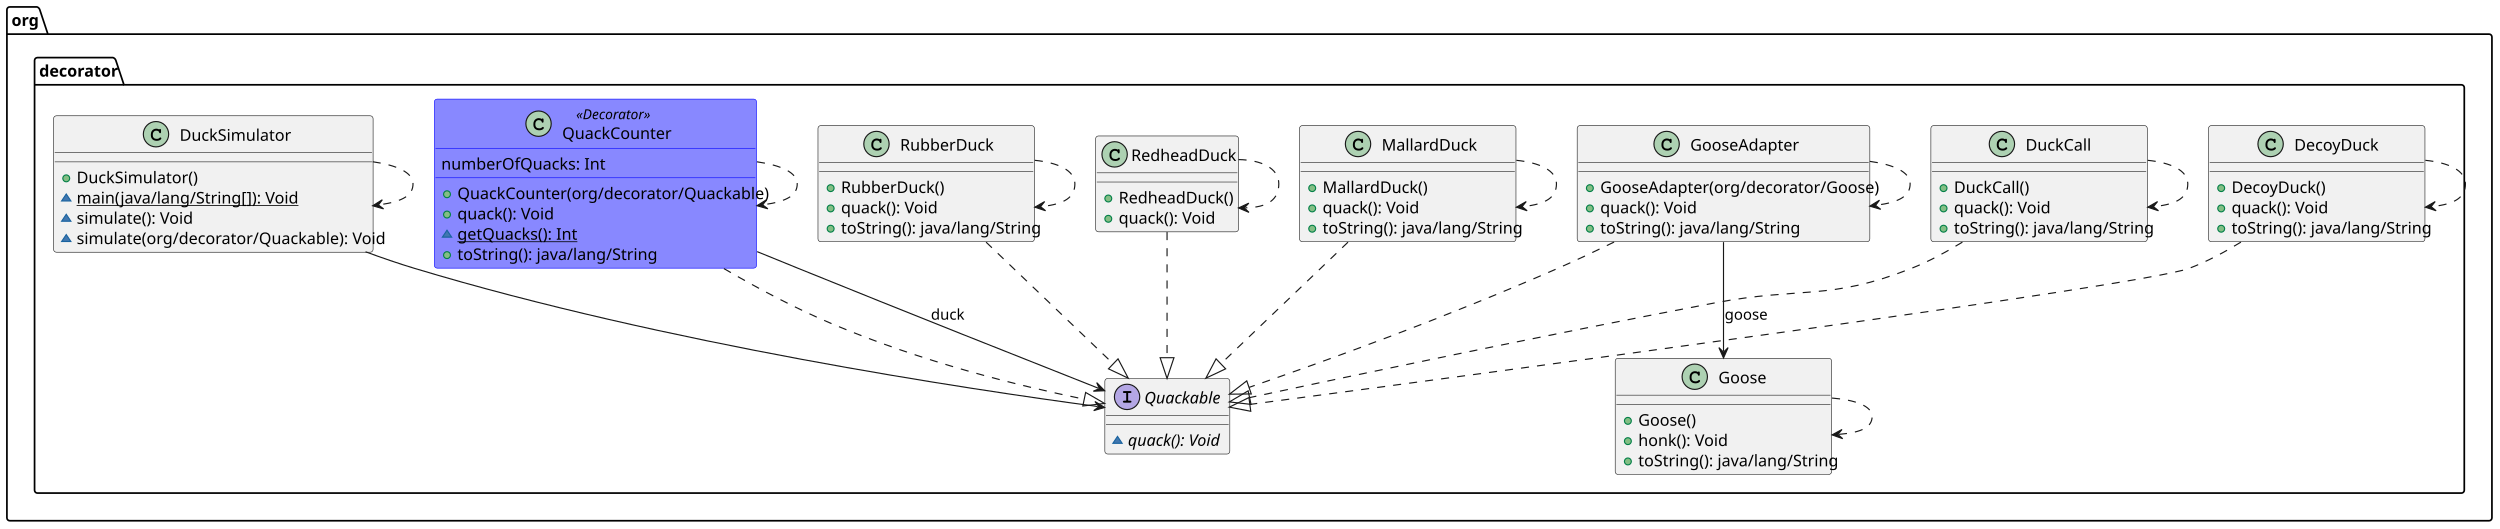
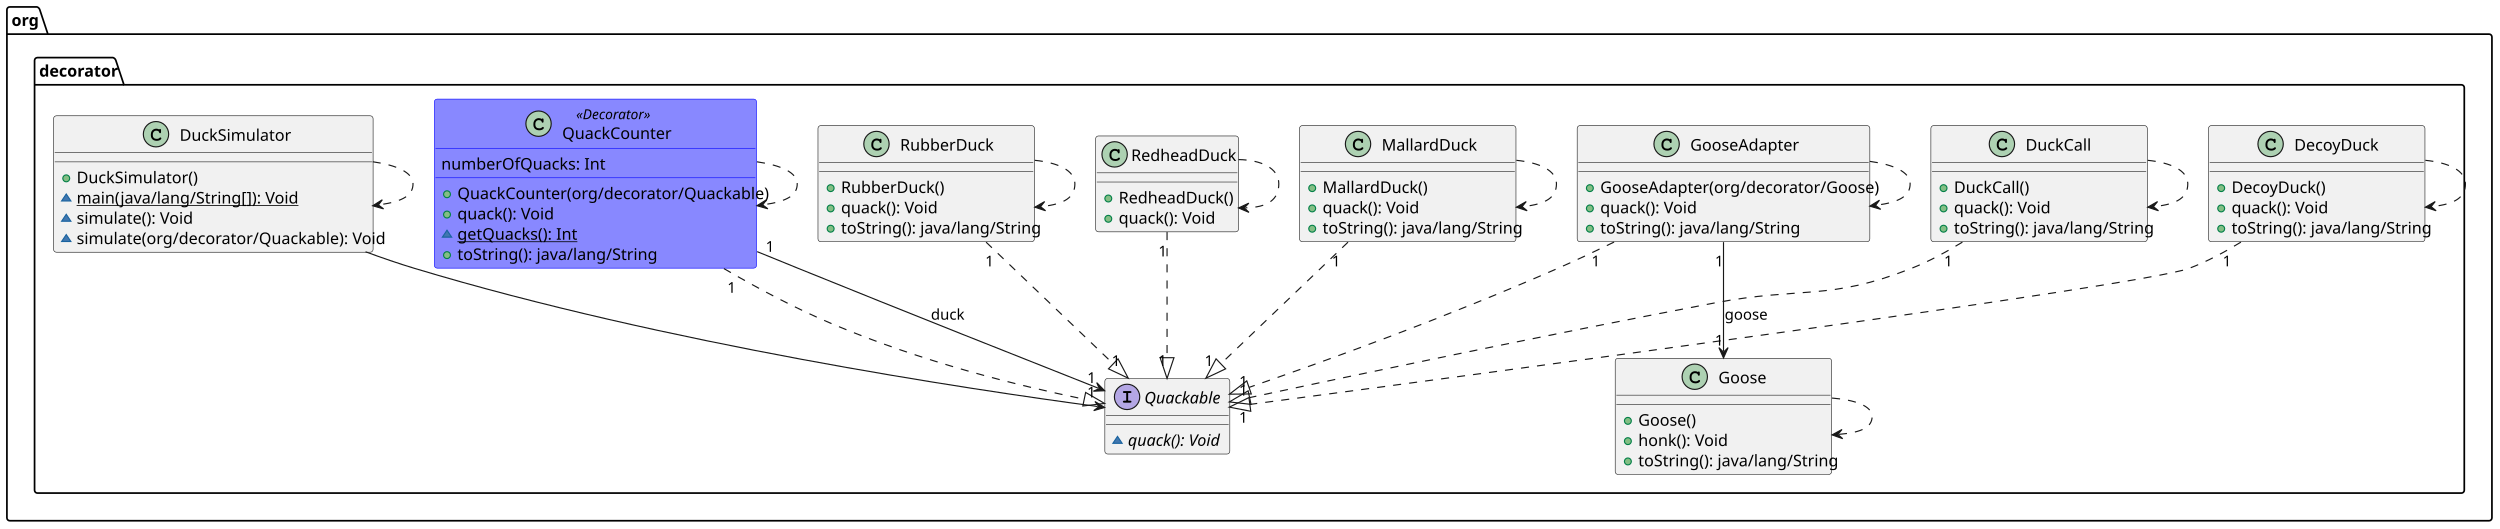
<svg xmlns="http://www.w3.org/2000/svg" contentStyleType="text/css" data-diagram-type="CLASS" height="459px" preserveAspectRatio="none" style="width:2170px;height:459px;background:#FFFFFF;" version="1.1" viewBox="0 0 2170 459" width="2170px" zoomAndPan="magnify">
  <defs />
  <g>
    <g id="cluster_org">
      <path d="M8.5,6 L32.052,6 A3.75,3.75 0 0 1 34.552,8.5 L41.552,29.609 L2160.5,29.609 A2.5,2.5 0 0 1 2163,32.109 L2163,449.5 A2.5,2.5 0 0 1 2160.5,452 L8.5,452 A2.5,2.5 0 0 1 6,449.5 L6,8.5 A2.5,2.5 0 0 1 8.5,6 " fill="transparent" style="stroke:#000000;stroke-width:1.5;" />
      <line style="stroke:#000000;stroke-width:1.5;" x1="6" x2="41.552" y1="29.609" y2="29.609" />
      <text fill="#000000" font-family="sans-serif" font-size="14" font-weight="bold" lengthAdjust="spacing" textLength="22.552" x="10" y="22.533">org</text>
    </g>
    <g id="cluster_decorator">
      <path d="M32.5,50 L98.072,50 A3.75,3.75 0 0 1 100.572,52.5 L107.572,73.609 L2136.5,73.609 A2.5,2.5 0 0 1 2139,76.109 L2139,425.5 A2.5,2.5 0 0 1 2136.5,428 L32.5,428 A2.5,2.5 0 0 1 30,425.5 L30,52.5 A2.5,2.5 0 0 1 32.5,50 " fill="transparent" style="stroke:#000000;stroke-width:1.5;" />
      <line style="stroke:#000000;stroke-width:1.5;" x1="30" x2="107.572" y1="73.609" y2="73.609" />
      <text fill="#000000" font-family="sans-serif" font-size="14" font-weight="bold" lengthAdjust="spacing" textLength="64.572" x="34" y="66.533">decorator</text>
    </g>
    <g id="elem_DecoyDuck">
      <rect codeLine="2" fill="#F1F1F1" height="100.828" id="DecoyDuck" rx="2.5" ry="2.5" style="stroke:#181818;stroke-width:0.5;" width="187.855" x="1917" y="109" />
      <ellipse cx="1970.888" cy="125" fill="#ADD1B2" rx="11" ry="11" style="stroke:#181818;stroke-width:1;" />
      <path d="M1973.653,120.875 Q1973.81,120.656 1973.997,120.547 Q1974.185,120.438 1974.403,120.438 Q1974.778,120.438 1975.013,120.703 Q1975.247,120.953 1975.247,121.562 L1975.247,123.016 Q1975.247,123.625 1975.013,123.891 Q1974.778,124.156 1974.403,124.156 Q1974.06,124.156 1973.856,123.953 Q1973.653,123.766 1973.544,123.25 Q1973.497,122.891 1973.31,122.703 Q1972.981,122.328 1972.372,122.109 Q1971.763,121.891 1971.138,121.891 Q1970.372,121.891 1969.731,122.219 Q1969.106,122.547 1968.606,123.297 Q1968.122,124.047 1968.122,125.078 L1968.122,126.172 Q1968.122,127.406 1969.013,128.234 Q1969.903,129.047 1971.497,129.047 Q1972.435,129.047 1973.091,128.797 Q1973.481,128.641 1973.903,128.203 Q1974.169,127.938 1974.31,127.859 Q1974.466,127.781 1974.669,127.781 Q1974.997,127.781 1975.247,128.047 Q1975.513,128.297 1975.513,128.641 Q1975.513,128.984 1975.169,129.391 Q1974.669,129.969 1973.872,130.297 Q1972.794,130.75 1971.497,130.75 Q1969.981,130.75 1968.778,130.125 Q1967.794,129.625 1967.106,128.562 Q1966.419,127.484 1966.419,126.203 L1966.419,125.047 Q1966.419,123.719 1967.028,122.578 Q1967.653,121.422 1968.747,120.812 Q1969.841,120.188 1971.075,120.188 Q1971.81,120.188 1972.45,120.359 Q1973.106,120.516 1973.653,120.875 Z " fill="#000000" />
      <text fill="#000000" font-family="sans-serif" font-size="14" lengthAdjust="spacing" textLength="71.579" x="1991.388" y="130.728">DecoyDuck</text>
      <line style="stroke:#181818;stroke-width:0.5;" x1="1918" x2="2103.854" y1="141" y2="141" />
      <line style="stroke:#181818;stroke-width:0.5;" x1="1918" x2="2103.854" y1="149" y2="149" />
      <ellipse cx="1928" cy="163.305" fill="#84BE84" rx="3" ry="3" style="stroke:#038048;stroke-width:1;" />
      <text fill="#000000" font-family="sans-serif" font-size="14" lengthAdjust="spacing" textLength="80.903" x="1937" y="167.533">DecoyDuck()</text>
      <ellipse cx="1928" cy="180.914" fill="#84BE84" rx="3" ry="3" style="stroke:#038048;stroke-width:1;" />
      <text fill="#000000" font-family="sans-serif" font-size="14" lengthAdjust="spacing" textLength="82.482" x="1937" y="185.143">quack(): Void</text>
      <ellipse cx="1928" cy="198.523" fill="#84BE84" rx="3" ry="3" style="stroke:#038048;stroke-width:1;" />
      <text fill="#000000" font-family="sans-serif" font-size="14" lengthAdjust="spacing" textLength="161.855" x="1937" y="202.752">toString(): java/lang/String</text>
    </g>
    <g id="elem_Quackable">
      <rect codeLine="51" fill="#F1F1F1" height="65.609" id="Quackable" rx="2.5" ry="2.5" style="stroke:#181818;stroke-width:0.5;" width="108.482" x="959" y="328.5" />
      <ellipse cx="978.298" cy="344.5" fill="#B4A7E5" rx="11" ry="11" style="stroke:#181818;stroke-width:1;" />
      <path d="M979.251,341.141 L979.251,347.797 L980.97,347.797 Q981.58,347.797 981.845,348.031 Q982.111,348.266 982.111,348.656 Q982.111,349.031 981.845,349.266 Q981.58,349.5 980.97,349.5 L975.83,349.5 Q975.22,349.5 974.955,349.266 Q974.689,349.031 974.689,348.641 Q974.689,348.266 974.955,348.031 Q975.22,347.797 975.83,347.797 L977.548,347.797 L977.548,341.141 L975.83,341.141 Q975.22,341.141 974.955,340.906 Q974.689,340.672 974.689,340.281 Q974.689,339.906 974.955,339.672 Q975.22,339.438 975.83,339.438 L980.97,339.438 Q981.58,339.438 981.845,339.672 Q982.111,339.906 982.111,340.281 Q982.111,340.672 981.845,340.906 Q981.58,341.141 980.97,341.141 L979.251,341.141 Z " fill="#000000" />
      <text fill="#000000" font-family="sans-serif" font-size="14" font-style="italic" lengthAdjust="spacing" textLength="66.931" x="993.254" y="350.228">Quackable</text>
      <line style="stroke:#181818;stroke-width:0.5;" x1="960" x2="1066.482" y1="360.5" y2="360.5" />
      <line style="stroke:#181818;stroke-width:0.5;" x1="960" x2="1066.482" y1="368.5" y2="368.5" />
      <polygon fill="#4177AF" points="970,378.805,966,384.805,974,384.805" style="stroke:#1963A0;stroke-width:1;" />
      <text fill="#000000" font-family="sans-serif" font-size="14" font-style="italic" lengthAdjust="spacing" textLength="82.482" x="979" y="387.033">quack(): Void</text>
    </g>
    <g id="elem_DuckCall">
      <rect codeLine="10" fill="#F1F1F1" height="100.828" id="DuckCall" rx="2.5" ry="2.5" style="stroke:#181818;stroke-width:0.5;" width="187.855" x="1676" y="109" />
      <ellipse cx="1737.67" cy="125" fill="#ADD1B2" rx="11" ry="11" style="stroke:#181818;stroke-width:1;" />
      <path d="M1740.436,120.875 Q1740.592,120.656 1740.78,120.547 Q1740.967,120.438 1741.186,120.438 Q1741.561,120.438 1741.795,120.703 Q1742.03,120.953 1742.03,121.562 L1742.03,123.016 Q1742.03,123.625 1741.795,123.891 Q1741.561,124.156 1741.186,124.156 Q1740.842,124.156 1740.639,123.953 Q1740.436,123.766 1740.327,123.25 Q1740.28,122.891 1740.092,122.703 Q1739.764,122.328 1739.155,122.109 Q1738.545,121.891 1737.92,121.891 Q1737.155,121.891 1736.514,122.219 Q1735.889,122.547 1735.389,123.297 Q1734.905,124.047 1734.905,125.078 L1734.905,126.172 Q1734.905,127.406 1735.795,128.234 Q1736.686,129.047 1738.28,129.047 Q1739.217,129.047 1739.873,128.797 Q1740.264,128.641 1740.686,128.203 Q1740.952,127.938 1741.092,127.859 Q1741.248,127.781 1741.452,127.781 Q1741.78,127.781 1742.03,128.047 Q1742.295,128.297 1742.295,128.641 Q1742.295,128.984 1741.952,129.391 Q1741.452,129.969 1740.655,130.297 Q1739.577,130.75 1738.28,130.75 Q1736.764,130.75 1735.561,130.125 Q1734.577,129.625 1733.889,128.562 Q1733.202,127.484 1733.202,126.203 L1733.202,125.047 Q1733.202,123.719 1733.811,122.578 Q1734.436,121.422 1735.53,120.812 Q1736.623,120.188 1737.858,120.188 Q1738.592,120.188 1739.233,120.359 Q1739.889,120.516 1740.436,120.875 Z " fill="#000000" />
      <text fill="#000000" font-family="sans-serif" font-size="14" lengthAdjust="spacing" textLength="56.014" x="1758.17" y="130.728">DuckCall</text>
      <line style="stroke:#181818;stroke-width:0.5;" x1="1677" x2="1862.854" y1="141" y2="141" />
      <line style="stroke:#181818;stroke-width:0.5;" x1="1677" x2="1862.854" y1="149" y2="149" />
      <ellipse cx="1687" cy="163.305" fill="#84BE84" rx="3" ry="3" style="stroke:#038048;stroke-width:1;" />
      <text fill="#000000" font-family="sans-serif" font-size="14" lengthAdjust="spacing" textLength="65.338" x="1696" y="167.533">DuckCall()</text>
      <ellipse cx="1687" cy="180.914" fill="#84BE84" rx="3" ry="3" style="stroke:#038048;stroke-width:1;" />
      <text fill="#000000" font-family="sans-serif" font-size="14" lengthAdjust="spacing" textLength="82.482" x="1696" y="185.143">quack(): Void</text>
      <ellipse cx="1687" cy="198.523" fill="#84BE84" rx="3" ry="3" style="stroke:#038048;stroke-width:1;" />
      <text fill="#000000" font-family="sans-serif" font-size="14" lengthAdjust="spacing" textLength="161.855" x="1696" y="202.752">toString(): java/lang/String</text>
    </g>
    <g id="elem_DuckSimulator">
      <rect codeLine="18" fill="#F1F1F1" height="118.438" id="DuckSimulator" rx="2.5" ry="2.5" style="stroke:#181818;stroke-width:0.5;" width="277.344" x="46.5" y="100.5" />
      <ellipse cx="135.408" cy="116.5" fill="#ADD1B2" rx="11" ry="11" style="stroke:#181818;stroke-width:1;" />
      <path d="M138.174,112.375 Q138.33,112.156 138.518,112.047 Q138.705,111.938 138.924,111.938 Q139.299,111.938 139.533,112.203 Q139.768,112.453 139.768,113.062 L139.768,114.516 Q139.768,115.125 139.533,115.391 Q139.299,115.656 138.924,115.656 Q138.58,115.656 138.377,115.453 Q138.174,115.266 138.065,114.75 Q138.018,114.391 137.83,114.203 Q137.502,113.828 136.893,113.609 Q136.283,113.391 135.658,113.391 Q134.893,113.391 134.252,113.719 Q133.627,114.047 133.127,114.797 Q132.643,115.547 132.643,116.578 L132.643,117.672 Q132.643,118.906 133.533,119.734 Q134.424,120.547 136.018,120.547 Q136.955,120.547 137.611,120.297 Q138.002,120.141 138.424,119.703 Q138.69,119.438 138.83,119.359 Q138.986,119.281 139.19,119.281 Q139.518,119.281 139.768,119.547 Q140.033,119.797 140.033,120.141 Q140.033,120.484 139.69,120.891 Q139.19,121.469 138.393,121.797 Q137.315,122.25 136.018,122.25 Q134.502,122.25 133.299,121.625 Q132.315,121.125 131.627,120.062 Q130.94,118.984 130.94,117.703 L130.94,116.547 Q130.94,115.219 131.549,114.078 Q132.174,112.922 133.268,112.312 Q134.361,111.688 135.596,111.688 Q136.33,111.688 136.971,111.859 Q137.627,112.016 138.174,112.375 Z " fill="#000000" />
      <text fill="#000000" font-family="sans-serif" font-size="14" lengthAdjust="spacing" textLength="91.027" x="155.908" y="122.228">DuckSimulator</text>
      <line style="stroke:#181818;stroke-width:0.5;" x1="47.5" x2="322.844" y1="132.5" y2="132.5" />
      <line style="stroke:#181818;stroke-width:0.5;" x1="47.5" x2="322.844" y1="140.5" y2="140.5" />
      <ellipse cx="57.5" cy="154.805" fill="#84BE84" rx="3" ry="3" style="stroke:#038048;stroke-width:1;" />
      <text fill="#000000" font-family="sans-serif" font-size="14" lengthAdjust="spacing" textLength="100.352" x="66.5" y="159.033">DuckSimulator()</text>
      <polygon fill="#4177AF" points="57.5,168.414,53.5,174.414,61.5,174.414" style="stroke:#1963A0;stroke-width:1;" />
      <text fill="#000000" font-family="sans-serif" font-size="14" lengthAdjust="spacing" text-decoration="underline" textLength="179.751" x="66.5" y="176.643">main(java/lang/String[]): Void</text>
      <polygon fill="#4177AF" points="57.5,186.023,53.5,192.023,61.5,192.023" style="stroke:#1963A0;stroke-width:1;" />
      <text fill="#000000" font-family="sans-serif" font-size="14" lengthAdjust="spacing" textLength="97.255" x="66.5" y="194.252">simulate(): Void</text>
      <polygon fill="#4177AF" points="57.5,203.633,53.5,209.633,61.5,209.633" style="stroke:#1963A0;stroke-width:1;" />
      <text fill="#000000" font-family="sans-serif" font-size="14" lengthAdjust="spacing" textLength="251.344" x="66.5" y="211.861">simulate(org/decorator/Quackable): Void</text>
    </g>
    <g id="elem_Goose">
      <rect codeLine="27" fill="#F1F1F1" height="100.828" id="Goose" rx="2.5" ry="2.5" style="stroke:#181818;stroke-width:0.5;" width="187.855" x="1402" y="311" />
      <ellipse cx="1471.053" cy="327" fill="#ADD1B2" rx="11" ry="11" style="stroke:#181818;stroke-width:1;" />
      <path d="M1473.819,322.875 Q1473.975,322.656 1474.163,322.547 Q1474.35,322.438 1474.569,322.438 Q1474.944,322.438 1475.178,322.703 Q1475.413,322.953 1475.413,323.562 L1475.413,325.016 Q1475.413,325.625 1475.178,325.891 Q1474.944,326.156 1474.569,326.156 Q1474.225,326.156 1474.022,325.953 Q1473.819,325.766 1473.709,325.25 Q1473.663,324.891 1473.475,324.703 Q1473.147,324.328 1472.538,324.109 Q1471.928,323.891 1471.303,323.891 Q1470.538,323.891 1469.897,324.219 Q1469.272,324.547 1468.772,325.297 Q1468.288,326.047 1468.288,327.078 L1468.288,328.172 Q1468.288,329.406 1469.178,330.234 Q1470.069,331.047 1471.663,331.047 Q1472.6,331.047 1473.256,330.797 Q1473.647,330.641 1474.069,330.203 Q1474.334,329.938 1474.475,329.859 Q1474.631,329.781 1474.834,329.781 Q1475.163,329.781 1475.413,330.047 Q1475.678,330.297 1475.678,330.641 Q1475.678,330.984 1475.334,331.391 Q1474.834,331.969 1474.038,332.297 Q1472.959,332.75 1471.663,332.75 Q1470.147,332.75 1468.944,332.125 Q1467.959,331.625 1467.272,330.562 Q1466.584,329.484 1466.584,328.203 L1466.584,327.047 Q1466.584,325.719 1467.194,324.578 Q1467.819,323.422 1468.913,322.812 Q1470.006,322.188 1471.241,322.188 Q1471.975,322.188 1472.616,322.359 Q1473.272,322.516 1473.819,322.875 Z " fill="#000000" />
      <text fill="#000000" font-family="sans-serif" font-size="14" lengthAdjust="spacing" textLength="41.248" x="1491.553" y="332.728">Goose</text>
      <line style="stroke:#181818;stroke-width:0.5;" x1="1403" x2="1588.854" y1="343" y2="343" />
      <line style="stroke:#181818;stroke-width:0.5;" x1="1403" x2="1588.854" y1="351" y2="351" />
      <ellipse cx="1413" cy="365.305" fill="#84BE84" rx="3" ry="3" style="stroke:#038048;stroke-width:1;" />
      <text fill="#000000" font-family="sans-serif" font-size="14" lengthAdjust="spacing" textLength="50.572" x="1422" y="369.533">Goose()</text>
      <ellipse cx="1413" cy="382.914" fill="#84BE84" rx="3" ry="3" style="stroke:#038048;stroke-width:1;" />
      <text fill="#000000" font-family="sans-serif" font-size="14" lengthAdjust="spacing" textLength="75.482" x="1422" y="387.143">honk(): Void</text>
      <ellipse cx="1413" cy="400.523" fill="#84BE84" rx="3" ry="3" style="stroke:#038048;stroke-width:1;" />
      <text fill="#000000" font-family="sans-serif" font-size="14" lengthAdjust="spacing" textLength="161.855" x="1422" y="404.752">toString(): java/lang/String</text>
    </g>
    <g id="elem_GooseAdapter">
      <rect codeLine="34" fill="#F1F1F1" height="100.828" id="GooseAdapter" rx="2.5" ry="2.5" style="stroke:#181818;stroke-width:0.5;" width="254.013" x="1369" y="109" />
      <ellipse cx="1446.615" cy="125" fill="#ADD1B2" rx="11" ry="11" style="stroke:#181818;stroke-width:1;" />
      <path d="M1449.381,120.875 Q1449.537,120.656 1449.725,120.547 Q1449.912,120.438 1450.131,120.438 Q1450.506,120.438 1450.74,120.703 Q1450.975,120.953 1450.975,121.562 L1450.975,123.016 Q1450.975,123.625 1450.74,123.891 Q1450.506,124.156 1450.131,124.156 Q1449.787,124.156 1449.584,123.953 Q1449.381,123.766 1449.272,123.25 Q1449.225,122.891 1449.037,122.703 Q1448.709,122.328 1448.1,122.109 Q1447.49,121.891 1446.865,121.891 Q1446.1,121.891 1445.459,122.219 Q1444.834,122.547 1444.334,123.297 Q1443.85,124.047 1443.85,125.078 L1443.85,126.172 Q1443.85,127.406 1444.74,128.234 Q1445.631,129.047 1447.225,129.047 Q1448.162,129.047 1448.818,128.797 Q1449.209,128.641 1449.631,128.203 Q1449.897,127.938 1450.037,127.859 Q1450.193,127.781 1450.397,127.781 Q1450.725,127.781 1450.975,128.047 Q1451.24,128.297 1451.24,128.641 Q1451.24,128.984 1450.897,129.391 Q1450.397,129.969 1449.6,130.297 Q1448.522,130.75 1447.225,130.75 Q1445.709,130.75 1444.506,130.125 Q1443.522,129.625 1442.834,128.562 Q1442.147,127.484 1442.147,126.203 L1442.147,125.047 Q1442.147,123.719 1442.756,122.578 Q1443.381,121.422 1444.475,120.812 Q1445.568,120.188 1446.803,120.188 Q1447.537,120.188 1448.178,120.359 Q1448.834,120.516 1449.381,120.875 Z " fill="#000000" />
      <text fill="#000000" font-family="sans-serif" font-size="14" lengthAdjust="spacing" textLength="90.282" x="1467.115" y="130.728">GooseAdapter</text>
      <line style="stroke:#181818;stroke-width:0.5;" x1="1370" x2="1622.013" y1="141" y2="141" />
      <line style="stroke:#181818;stroke-width:0.5;" x1="1370" x2="1622.013" y1="149" y2="149" />
      <ellipse cx="1380" cy="163.305" fill="#84BE84" rx="3" ry="3" style="stroke:#038048;stroke-width:1;" />
      <text fill="#000000" font-family="sans-serif" font-size="14" lengthAdjust="spacing" textLength="228.013" x="1389" y="167.533">GooseAdapter(org/decorator/Goose)</text>
      <ellipse cx="1380" cy="180.914" fill="#84BE84" rx="3" ry="3" style="stroke:#038048;stroke-width:1;" />
      <text fill="#000000" font-family="sans-serif" font-size="14" lengthAdjust="spacing" textLength="82.482" x="1389" y="185.143">quack(): Void</text>
      <ellipse cx="1380" cy="198.523" fill="#84BE84" rx="3" ry="3" style="stroke:#038048;stroke-width:1;" />
      <text fill="#000000" font-family="sans-serif" font-size="14" lengthAdjust="spacing" textLength="161.855" x="1389" y="202.752">toString(): java/lang/String</text>
    </g>
    <g id="elem_MallardDuck">
      <rect codeLine="43" fill="#F1F1F1" height="100.828" id="MallardDuck" rx="2.5" ry="2.5" style="stroke:#181818;stroke-width:0.5;" width="187.855" x="1128" y="109" />
      <ellipse cx="1178.777" cy="125" fill="#ADD1B2" rx="11" ry="11" style="stroke:#181818;stroke-width:1;" />
      <path d="M1181.543,120.875 Q1181.699,120.656 1181.887,120.547 Q1182.074,120.438 1182.293,120.438 Q1182.668,120.438 1182.902,120.703 Q1183.137,120.953 1183.137,121.562 L1183.137,123.016 Q1183.137,123.625 1182.902,123.891 Q1182.668,124.156 1182.293,124.156 Q1181.949,124.156 1181.746,123.953 Q1181.543,123.766 1181.434,123.25 Q1181.387,122.891 1181.199,122.703 Q1180.871,122.328 1180.262,122.109 Q1179.652,121.891 1179.027,121.891 Q1178.262,121.891 1177.621,122.219 Q1176.996,122.547 1176.496,123.297 Q1176.012,124.047 1176.012,125.078 L1176.012,126.172 Q1176.012,127.406 1176.902,128.234 Q1177.793,129.047 1179.387,129.047 Q1180.324,129.047 1180.98,128.797 Q1181.371,128.641 1181.793,128.203 Q1182.059,127.938 1182.199,127.859 Q1182.355,127.781 1182.559,127.781 Q1182.887,127.781 1183.137,128.047 Q1183.402,128.297 1183.402,128.641 Q1183.402,128.984 1183.059,129.391 Q1182.559,129.969 1181.762,130.297 Q1180.684,130.75 1179.387,130.75 Q1177.871,130.75 1176.668,130.125 Q1175.684,129.625 1174.996,128.562 Q1174.309,127.484 1174.309,126.203 L1174.309,125.047 Q1174.309,123.719 1174.918,122.578 Q1175.543,121.422 1176.637,120.812 Q1177.73,120.188 1178.965,120.188 Q1179.699,120.188 1180.34,120.359 Q1180.996,120.516 1181.543,120.875 Z " fill="#000000" />
      <text fill="#000000" font-family="sans-serif" font-size="14" lengthAdjust="spacing" textLength="77.8" x="1199.277" y="130.728">MallardDuck</text>
      <line style="stroke:#181818;stroke-width:0.5;" x1="1129" x2="1314.854" y1="141" y2="141" />
      <line style="stroke:#181818;stroke-width:0.5;" x1="1129" x2="1314.854" y1="149" y2="149" />
      <ellipse cx="1139" cy="163.305" fill="#84BE84" rx="3" ry="3" style="stroke:#038048;stroke-width:1;" />
      <text fill="#000000" font-family="sans-serif" font-size="14" lengthAdjust="spacing" textLength="87.124" x="1148" y="167.533">MallardDuck()</text>
      <ellipse cx="1139" cy="180.914" fill="#84BE84" rx="3" ry="3" style="stroke:#038048;stroke-width:1;" />
      <text fill="#000000" font-family="sans-serif" font-size="14" lengthAdjust="spacing" textLength="82.482" x="1148" y="185.143">quack(): Void</text>
      <ellipse cx="1139" cy="198.523" fill="#84BE84" rx="3" ry="3" style="stroke:#038048;stroke-width:1;" />
      <text fill="#000000" font-family="sans-serif" font-size="14" lengthAdjust="spacing" textLength="161.855" x="1148" y="202.752">toString(): java/lang/String</text>
    </g>
    <g id="elem_RedheadDuck">
      <rect codeLine="55" fill="#F1F1F1" height="83.219" id="RedheadDuck" rx="2.5" ry="2.5" style="stroke:#181818;stroke-width:0.5;" width="124.048" x="951" y="118" />
      <ellipse cx="967.496" cy="134" fill="#ADD1B2" rx="11" ry="11" style="stroke:#181818;stroke-width:1;" />
      <path d="M970.261,129.875 Q970.418,129.656 970.605,129.547 Q970.793,129.438 971.011,129.438 Q971.386,129.438 971.621,129.703 Q971.855,129.953 971.855,130.562 L971.855,132.016 Q971.855,132.625 971.621,132.891 Q971.386,133.156 971.011,133.156 Q970.668,133.156 970.465,132.953 Q970.261,132.766 970.152,132.25 Q970.105,131.891 969.918,131.703 Q969.59,131.328 968.98,131.109 Q968.371,130.891 967.746,130.891 Q966.98,130.891 966.34,131.219 Q965.715,131.547 965.215,132.297 Q964.73,133.047 964.73,134.078 L964.73,135.172 Q964.73,136.406 965.621,137.234 Q966.511,138.047 968.105,138.047 Q969.043,138.047 969.699,137.797 Q970.09,137.641 970.511,137.203 Q970.777,136.938 970.918,136.859 Q971.074,136.781 971.277,136.781 Q971.605,136.781 971.855,137.047 Q972.121,137.297 972.121,137.641 Q972.121,137.984 971.777,138.391 Q971.277,138.969 970.48,139.297 Q969.402,139.75 968.105,139.75 Q966.59,139.75 965.386,139.125 Q964.402,138.625 963.715,137.562 Q963.027,136.484 963.027,135.203 L963.027,134.047 Q963.027,132.719 963.636,131.578 Q964.261,130.422 965.355,129.812 Q966.449,129.188 967.683,129.188 Q968.418,129.188 969.058,129.359 Q969.715,129.516 970.261,129.875 Z " fill="#000000" />
      <text fill="#000000" font-family="sans-serif" font-size="14" lengthAdjust="spacing" textLength="88.724" x="981.828" y="139.728">RedheadDuck</text>
      <line style="stroke:#181818;stroke-width:0.5;" x1="952" x2="1074.048" y1="150" y2="150" />
      <line style="stroke:#181818;stroke-width:0.5;" x1="952" x2="1074.048" y1="158" y2="158" />
      <ellipse cx="962" cy="172.305" fill="#84BE84" rx="3" ry="3" style="stroke:#038048;stroke-width:1;" />
      <text fill="#000000" font-family="sans-serif" font-size="14" lengthAdjust="spacing" textLength="98.048" x="971" y="176.533">RedheadDuck()</text>
      <ellipse cx="962" cy="189.914" fill="#84BE84" rx="3" ry="3" style="stroke:#038048;stroke-width:1;" />
      <text fill="#000000" font-family="sans-serif" font-size="14" lengthAdjust="spacing" textLength="82.482" x="971" y="194.143">quack(): Void</text>
    </g>
    <g id="elem_RubberDuck">
      <rect codeLine="62" fill="#F1F1F1" height="100.828" id="RubberDuck" rx="2.5" ry="2.5" style="stroke:#181818;stroke-width:0.5;" width="187.855" x="710" y="109" />
      <ellipse cx="760.77" cy="125" fill="#ADD1B2" rx="11" ry="11" style="stroke:#181818;stroke-width:1;" />
      <path d="M763.536,120.875 Q763.692,120.656 763.88,120.547 Q764.067,120.438 764.286,120.438 Q764.661,120.438 764.895,120.703 Q765.13,120.953 765.13,121.562 L765.13,123.016 Q765.13,123.625 764.895,123.891 Q764.661,124.156 764.286,124.156 Q763.942,124.156 763.739,123.953 Q763.536,123.766 763.427,123.25 Q763.38,122.891 763.192,122.703 Q762.864,122.328 762.255,122.109 Q761.645,121.891 761.02,121.891 Q760.255,121.891 759.614,122.219 Q758.989,122.547 758.489,123.297 Q758.005,124.047 758.005,125.078 L758.005,126.172 Q758.005,127.406 758.895,128.234 Q759.786,129.047 761.38,129.047 Q762.317,129.047 762.974,128.797 Q763.364,128.641 763.786,128.203 Q764.052,127.938 764.192,127.859 Q764.349,127.781 764.552,127.781 Q764.88,127.781 765.13,128.047 Q765.395,128.297 765.395,128.641 Q765.395,128.984 765.052,129.391 Q764.552,129.969 763.755,130.297 Q762.677,130.75 761.38,130.75 Q759.864,130.75 758.661,130.125 Q757.677,129.625 756.989,128.562 Q756.302,127.484 756.302,126.203 L756.302,125.047 Q756.302,123.719 756.911,122.578 Q757.536,121.422 758.63,120.812 Q759.724,120.188 760.958,120.188 Q761.692,120.188 762.333,120.359 Q762.989,120.516 763.536,120.875 Z " fill="#000000" />
      <text fill="#000000" font-family="sans-serif" font-size="14" lengthAdjust="spacing" textLength="77.814" x="781.27" y="130.728">RubberDuck</text>
      <line style="stroke:#181818;stroke-width:0.5;" x1="711" x2="896.855" y1="141" y2="141" />
      <line style="stroke:#181818;stroke-width:0.5;" x1="711" x2="896.855" y1="149" y2="149" />
      <ellipse cx="721" cy="163.305" fill="#84BE84" rx="3" ry="3" style="stroke:#038048;stroke-width:1;" />
      <text fill="#000000" font-family="sans-serif" font-size="14" lengthAdjust="spacing" textLength="87.138" x="730" y="167.533">RubberDuck()</text>
      <ellipse cx="721" cy="180.914" fill="#84BE84" rx="3" ry="3" style="stroke:#038048;stroke-width:1;" />
      <text fill="#000000" font-family="sans-serif" font-size="14" lengthAdjust="spacing" textLength="82.482" x="730" y="185.143">quack(): Void</text>
      <ellipse cx="721" cy="198.523" fill="#84BE84" rx="3" ry="3" style="stroke:#038048;stroke-width:1;" />
      <text fill="#000000" font-family="sans-serif" font-size="14" lengthAdjust="spacing" textLength="161.855" x="730" y="202.752">toString(): java/lang/String</text>
    </g>
    <g id="elem_QuackCounter">
      <rect codeLine="70" fill="#8888FF" height="146.75" id="QuackCounter" rx="2.5" ry="2.5" style="stroke:#0000FF;stroke-width:0.5;" width="279.682" x="377" y="86" />
      <ellipse cx="467.457" cy="107.352" fill="#ADD1B2" rx="11" ry="11" style="stroke:#181818;stroke-width:1;" />
      <path d="M470.222,103.227 Q470.378,103.008 470.566,102.898 Q470.753,102.789 470.972,102.789 Q471.347,102.789 471.582,103.055 Q471.816,103.305 471.816,103.914 L471.816,105.367 Q471.816,105.977 471.582,106.242 Q471.347,106.508 470.972,106.508 Q470.628,106.508 470.425,106.305 Q470.222,106.117 470.113,105.602 Q470.066,105.242 469.878,105.055 Q469.55,104.68 468.941,104.461 Q468.332,104.242 467.707,104.242 Q466.941,104.242 466.3,104.57 Q465.675,104.898 465.175,105.648 Q464.691,106.398 464.691,107.43 L464.691,108.523 Q464.691,109.758 465.582,110.586 Q466.472,111.398 468.066,111.398 Q469.003,111.398 469.66,111.148 Q470.05,110.992 470.472,110.555 Q470.738,110.289 470.878,110.211 Q471.035,110.133 471.238,110.133 Q471.566,110.133 471.816,110.398 Q472.082,110.648 472.082,110.992 Q472.082,111.336 471.738,111.742 Q471.238,112.32 470.441,112.648 Q469.363,113.102 468.066,113.102 Q466.55,113.102 465.347,112.477 Q464.363,111.977 463.675,110.914 Q462.988,109.836 462.988,108.555 L462.988,107.398 Q462.988,106.07 463.597,104.93 Q464.222,103.773 465.316,103.164 Q466.41,102.539 467.644,102.539 Q468.378,102.539 469.019,102.711 Q469.675,102.867 470.222,103.227 Z " fill="#000000" />
      <text fill="#000000" font-family="sans-serif" font-size="12" font-style="italic" lengthAdjust="spacing" textLength="66.035" x="500.073" y="103.457">«Decorator»</text>
      <text fill="#000000" font-family="sans-serif" font-size="14" lengthAdjust="spacing" textLength="90.269" x="487.957" y="120.627">QuackCounter</text>
      <line style="stroke:#0000FF;stroke-width:0.5;" x1="378" x2="655.682" y1="128.703" y2="128.703" />
      <text fill="#000000" font-family="sans-serif" font-size="14" lengthAdjust="spacing" textLength="133.055" x="383" y="147.236">numberOfQuacks: Int</text>
      <line style="stroke:#0000FF;stroke-width:0.5;" x1="378" x2="655.682" y1="154.312" y2="154.312" />
      <ellipse cx="388" cy="168.617" fill="#84BE84" rx="3" ry="3" style="stroke:#038048;stroke-width:1;" />
      <text fill="#000000" font-family="sans-serif" font-size="14" lengthAdjust="spacing" textLength="253.682" x="397" y="172.846">QuackCounter(org/decorator/Quackable)</text>
      <ellipse cx="388" cy="186.227" fill="#84BE84" rx="3" ry="3" style="stroke:#038048;stroke-width:1;" />
      <text fill="#000000" font-family="sans-serif" font-size="14" lengthAdjust="spacing" textLength="82.482" x="397" y="190.455">quack(): Void</text>
      <polygon fill="#4177AF" points="388,199.836,384,205.836,392,205.836" style="stroke:#1963A0;stroke-width:1;" />
      <text fill="#000000" font-family="sans-serif" font-size="14" lengthAdjust="spacing" text-decoration="underline" textLength="99.593" x="397" y="208.065">getQuacks(): Int</text>
      <ellipse cx="388" cy="221.445" fill="#84BE84" rx="3" ry="3" style="stroke:#038048;stroke-width:1;" />
      <text fill="#000000" font-family="sans-serif" font-size="14" lengthAdjust="spacing" textLength="161.855" x="397" y="225.674">toString(): java/lang/String</text>
    </g>
    <g id="link_DecoyDuck_Quackable">
      <path codeLine="7" d="M1945.13,210.14 C1930.85,218.97 1915.4,227.19 1900,233 C1860.61,247.86 1271.295,326.413 1084.865,351.033 " fill="transparent" id="DecoyDuck-to-Quackable" style="stroke:#181818;stroke-width:1;stroke-dasharray:7.0,7.0;" />
      <polygon fill="transparent" points="1067.02,353.39,1085.651,356.982,1084.08,345.085,1067.02,353.39" style="stroke:#181818;stroke-width:1;" />
+       <text fill="#000000" font-family="sans-serif" font-size="13" lengthAdjust="spacing" textLength="7.23" x="1929.266" y="231.182">1</text>
+       <text fill="#000000" font-family="sans-serif" font-size="13" lengthAdjust="spacing" textLength="7.23" x="1075.45" y="366.923">1</text>
    </g>
    <g id="link_DecoyDuck_DecoyDuck">
      <path codeLine="8" d="M2105.21,139.15 C2125.39,141.18 2140,147.96 2140,159.5 C2140,171.04 2131.36,177.22 2111.18,179.25 " fill="transparent" id="DecoyDuck-to-DecoyDuck" style="stroke:#181818;stroke-width:1;stroke-dasharray:7.0,7.0;" />
      <polygon fill="#181818" points="2105.21,179.85,2114.565,182.929,2110.185,179.35,2113.764,174.969,2105.21,179.85" style="stroke:#181818;stroke-width:1;" />
    </g>
    <g id="link_DuckCall_Quackable">
      <path codeLine="15" d="M1703.39,210.14 C1689.29,218.86 1674.09,227.04 1659,233 C1587.23,261.34 1563.8,248.57 1488,263 C1335,292.12 1172.683,326.309 1084.643,345.119 " fill="transparent" id="DuckCall-to-Quackable" style="stroke:#181818;stroke-width:1;stroke-dasharray:7.0,7.0;" />
      <polygon fill="transparent" points="1067.04,348.88,1085.896,350.987,1083.389,339.252,1067.04,348.88" style="stroke:#181818;stroke-width:1;" />
+       <text fill="#000000" font-family="sans-serif" font-size="13" lengthAdjust="spacing" textLength="7.23" x="1687.431" y="231.182">1</text>
+       <text fill="#000000" font-family="sans-serif" font-size="13" lengthAdjust="spacing" textLength="7.23" x="1075.473" y="343.401">1</text>
    </g>
    <g id="link_DuckCall_DuckCall">
      <path codeLine="16" d="M1864.21,139.15 C1884.39,141.18 1899,147.96 1899,159.5 C1899,171.04 1890.36,177.22 1870.18,179.25 " fill="transparent" id="DuckCall-to-DuckCall" style="stroke:#181818;stroke-width:1;stroke-dasharray:7.0,7.0;" />
      <polygon fill="#181818" points="1864.21,179.85,1873.565,182.929,1869.185,179.35,1872.764,174.969,1864.21,179.85" style="stroke:#181818;stroke-width:1;" />
    </g>
    <g id="link_DuckSimulator_DuckSimulator">
      <path codeLine="24" d="M323.5,140.4 C344.36,143.34 358.5,149.71 358.5,159.5 C358.5,169.29 350.301,174.823 329.441,177.763 " fill="transparent" id="DuckSimulator-to-DuckSimulator" style="stroke:#181818;stroke-width:1;stroke-dasharray:7.0,7.0;" />
      <polygon fill="#181818" points="323.5,178.6,332.97,181.305,328.451,177.902,331.854,173.383,323.5,178.6" style="stroke:#181818;stroke-width:1;" />
    </g>
    <g id="link_DuckSimulator_Quackable">
      <path codeLine="25" d="M317.28,218.54 C331.56,223.83 345.99,228.78 360,233 C577.32,298.51 839.803,337.776 952.843,352.866 " fill="transparent" id="DuckSimulator-to-Quackable" style="stroke:#181818;stroke-width:1;" />
      <polygon fill="#181818" points="958.79,353.66,950.398,348.504,953.834,352.998,949.34,356.434,958.79,353.66" style="stroke:#181818;stroke-width:1;" />
    </g>
    <g id="link_Goose_Goose">
      <path codeLine="32" d="M1590.21,345.51 C1610.39,347.1 1625,352.43 1625,361.5 C1625,370.57 1616.371,375.429 1596.191,377.019 " fill="transparent" id="Goose-to-Goose" style="stroke:#181818;stroke-width:1;stroke-dasharray:7.0,7.0;" />
      <polygon fill="#181818" points="1590.21,377.49,1599.496,380.771,1595.195,377.097,1598.868,372.795,1590.21,377.49" style="stroke:#181818;stroke-width:1;" />
    </g>
    <g id="link_GooseAdapter_Quackable">
      <path codeLine="39" d="M1401.02,210.11 C1384.8,218.06 1368.02,225.98 1352,233 C1253.23,276.29 1151.671,312.917 1084.151,336.267 " fill="transparent" id="GooseAdapter-to-Quackable" style="stroke:#181818;stroke-width:1;stroke-dasharray:7.0,7.0;" />
      <polygon fill="transparent" points="1067.14,342.15,1086.112,341.938,1082.19,330.596,1067.14,342.15" style="stroke:#181818;stroke-width:1;" />
-     </g>
-     <g id="link_GooseAdapter_GooseAdapter">
-       <path codeLine="40" d="M1623.01,140.07 C1643.75,142.85 1658,149.33 1658,159.5 C1658,169.67 1649.697,175.353 1628.957,178.133 " fill="transparent" id="GooseAdapter-to-GooseAdapter" style="stroke:#181818;stroke-width:1;stroke-dasharray:7.0,7.0;" />
-       <polygon fill="#181818" points="1623.01,178.93,1632.462,181.699,1627.966,178.266,1631.399,173.77,1623.01,178.93" style="stroke:#181818;stroke-width:1;" />
+       <text fill="#000000" font-family="sans-serif" font-size="13" lengthAdjust="spacing" textLength="7.23" x="1381.416" y="231.148">1</text>
+       <text fill="#000000" font-family="sans-serif" font-size="13" lengthAdjust="spacing" textLength="7.23" x="1075.587" y="335.683">1</text>
    </g>
    <g id="link_GooseAdapter_Goose">
-       <path codeLine="41" d="M1496,210.2 C1496,240.85 1496,274.04 1496,304.71 " fill="transparent" id="GooseAdapter-to-Goose" style="stroke:#181818;stroke-width:1;" />
+       <path codeLine="40" d="M1496,210.2 C1496,240.85 1496,274.04 1496,304.71 " fill="transparent" id="GooseAdapter-to-Goose" style="stroke:#181818;stroke-width:1;" />
      <polygon fill="#181818" points="1496,310.71,1500,301.71,1496,305.71,1492,301.71,1496,310.71" style="stroke:#181818;stroke-width:1;" />
      <text fill="#000000" font-family="sans-serif" font-size="13" lengthAdjust="spacing" textLength="35.42" x="1497" y="277.495">goose</text>
+       <text fill="#000000" font-family="sans-serif" font-size="13" lengthAdjust="spacing" textLength="7.23" x="1488.565" y="231.25">1</text>
+       <text fill="#000000" font-family="sans-serif" font-size="13" lengthAdjust="spacing" textLength="7.23" x="1488.534" y="299.975">1</text>
+     </g>
+     <g id="link_GooseAdapter_GooseAdapter">
+       <path codeLine="41" d="M1623.01,140.07 C1643.75,142.85 1658,149.33 1658,159.5 C1658,169.67 1649.697,175.353 1628.957,178.133 " fill="transparent" id="GooseAdapter-to-GooseAdapter" style="stroke:#181818;stroke-width:1;stroke-dasharray:7.0,7.0;" />
+       <polygon fill="#181818" points="1623.01,178.93,1632.462,181.699,1627.966,178.266,1631.399,173.77,1623.01,178.93" style="stroke:#181818;stroke-width:1;" />
    </g>
    <g id="link_MallardDuck_Quackable">
      <path codeLine="48" d="M1170.07,210.2 C1131.5,247.1 1093.024,283.914 1059.694,315.814 " fill="transparent" id="MallardDuck-to-Quackable" style="stroke:#181818;stroke-width:1;stroke-dasharray:7.0,7.0;" />
      <polygon fill="transparent" points="1046.69,328.26,1063.842,320.149,1055.545,311.479,1046.69,328.26" style="stroke:#181818;stroke-width:1;" />
+       <text fill="#000000" font-family="sans-serif" font-size="13" lengthAdjust="spacing" textLength="7.23" x="1155.992" y="231.25">1</text>
+       <text fill="#000000" font-family="sans-serif" font-size="13" lengthAdjust="spacing" textLength="7.23" x="1045.609" y="317.709">1</text>
    </g>
    <g id="link_MallardDuck_MallardDuck">
      <path codeLine="49" d="M1316.21,139.15 C1336.39,141.18 1351,147.96 1351,159.5 C1351,171.04 1342.36,177.22 1322.18,179.25 " fill="transparent" id="MallardDuck-to-MallardDuck" style="stroke:#181818;stroke-width:1;stroke-dasharray:7.0,7.0;" />
      <polygon fill="#181818" points="1316.21,179.85,1325.565,182.929,1321.185,179.35,1324.764,174.969,1316.21,179.85" style="stroke:#181818;stroke-width:1;" />
    </g>
    <g id="link_RedheadDuck_Quackable">
      <path codeLine="59" d="M1013,201.46 C1013,239.05 1013,276 1013,310.48 " fill="transparent" id="RedheadDuck-to-Quackable" style="stroke:#181818;stroke-width:1;stroke-dasharray:7.0,7.0;" />
      <polygon fill="transparent" points="1013,328.48,1019,310.48,1007,310.48,1013,328.48" style="stroke:#181818;stroke-width:1;" />
+       <text fill="#000000" font-family="sans-serif" font-size="13" lengthAdjust="spacing" textLength="7.23" x="1005.478" y="222.615">1</text>
+       <text fill="#000000" font-family="sans-serif" font-size="13" lengthAdjust="spacing" textLength="7.23" x="1005.252" y="317.591">1</text>
    </g>
    <g id="link_RedheadDuck_RedheadDuck">
      <path codeLine="60" d="M1075.04,138.51 C1094.58,138.83 1110,145.83 1110,159.5 C1110,173.17 1100.579,180.072 1081.039,180.392 " fill="transparent" id="RedheadDuck-to-RedheadDuck" style="stroke:#181818;stroke-width:1;stroke-dasharray:7.0,7.0;" />
      <polygon fill="#181818" points="1075.04,180.49,1084.104,184.342,1080.039,180.408,1083.973,176.343,1075.04,180.49" style="stroke:#181818;stroke-width:1;" />
    </g>
    <g id="link_RubberDuck_Quackable">
      <path codeLine="67" d="M855.93,210.2 C894.5,247.1 932.976,283.914 966.306,315.814 " fill="transparent" id="RubberDuck-to-Quackable" style="stroke:#181818;stroke-width:1;stroke-dasharray:7.0,7.0;" />
      <polygon fill="transparent" points="979.31,328.26,970.455,311.479,962.158,320.149,979.31,328.26" style="stroke:#181818;stroke-width:1;" />
+       <text fill="#000000" font-family="sans-serif" font-size="13" lengthAdjust="spacing" textLength="7.23" x="855.159" y="231.25">1</text>
+       <text fill="#000000" font-family="sans-serif" font-size="13" lengthAdjust="spacing" textLength="7.23" x="964.963" y="317.709">1</text>
    </g>
    <g id="link_RubberDuck_RubberDuck">
      <path codeLine="68" d="M898.21,139.15 C918.39,141.18 933,147.96 933,159.5 C933,171.04 924.36,177.22 904.18,179.25 " fill="transparent" id="RubberDuck-to-RubberDuck" style="stroke:#181818;stroke-width:1;stroke-dasharray:7.0,7.0;" />
      <polygon fill="#181818" points="898.21,179.85,907.565,182.929,903.185,179.35,906.764,174.969,898.21,179.85" style="stroke:#181818;stroke-width:1;" />
    </g>
    <g id="link_QuackCounter_Quackable">
      <path codeLine="77" d="M628.34,233.13 C657.97,250.44 690.52,267.73 722,281 C801.5,314.52 881.575,334.174 941.115,346.524 " fill="transparent" id="QuackCounter-to-Quackable" style="stroke:#181818;stroke-width:1;stroke-dasharray:7.0,7.0;" />
      <polygon fill="transparent" points="958.74,350.18,942.334,340.649,939.897,352.399,958.74,350.18" style="stroke:#181818;stroke-width:1;" />
+       <text fill="#000000" font-family="sans-serif" font-size="13" lengthAdjust="spacing" textLength="7.23" x="631.307" y="254.178">1</text>
+       <text fill="#000000" font-family="sans-serif" font-size="13" lengthAdjust="spacing" textLength="7.23" x="943.6" y="345.01">1</text>
    </g>
    <g id="link_QuackCounter_Quackable">
-       <path codeLine="79" d="M657.2,218.42 C669.3,223.37 681.36,228.28 693,233 C786.25,270.78 889.57,311.775 953.27,336.945 " fill="transparent" id="QuackCounter-to-Quackable-1" style="stroke:#181818;stroke-width:1;" />
+       <path codeLine="78" d="M657.2,218.42 C669.3,223.37 681.36,228.28 693,233 C786.25,270.78 889.57,311.775 953.27,336.945 " fill="transparent" id="QuackCounter-to-Quackable-1" style="stroke:#181818;stroke-width:1;" />
      <polygon fill="#181818" points="958.85,339.15,951.95,332.123,954.2,337.313,949.01,339.563,958.85,339.15" style="stroke:#181818;stroke-width:1;" />
      <text fill="#000000" font-family="sans-serif" font-size="13" lengthAdjust="spacing" textLength="27.46" x="808" y="277.495">duck</text>
+       <text fill="#000000" font-family="sans-serif" font-size="13" lengthAdjust="spacing" textLength="7.23" x="664.624" y="218.556">1</text>
+       <text fill="#000000" font-family="sans-serif" font-size="13" lengthAdjust="spacing" textLength="7.23" x="943.725" y="332.429">1</text>
    </g>
    <g id="link_QuackCounter_QuackCounter">
-       <path codeLine="78" d="M657.05,140.45 C677.9,143.42 692,149.77 692,159.5 C692,169.23 683.84,174.734 662.99,177.704 " fill="transparent" id="QuackCounter-to-QuackCounter" style="stroke:#181818;stroke-width:1;stroke-dasharray:7.0,7.0;" />
+       <path codeLine="79" d="M657.05,140.45 C677.9,143.42 692,149.77 692,159.5 C692,169.23 683.84,174.734 662.99,177.704 " fill="transparent" id="QuackCounter-to-QuackCounter" style="stroke:#181818;stroke-width:1;stroke-dasharray:7.0,7.0;" />
      <polygon fill="#181818" points="657.05,178.55,666.524,181.241,662,177.845,665.396,173.321,657.05,178.55" style="stroke:#181818;stroke-width:1;" />
    </g>
  </g>
</svg>
